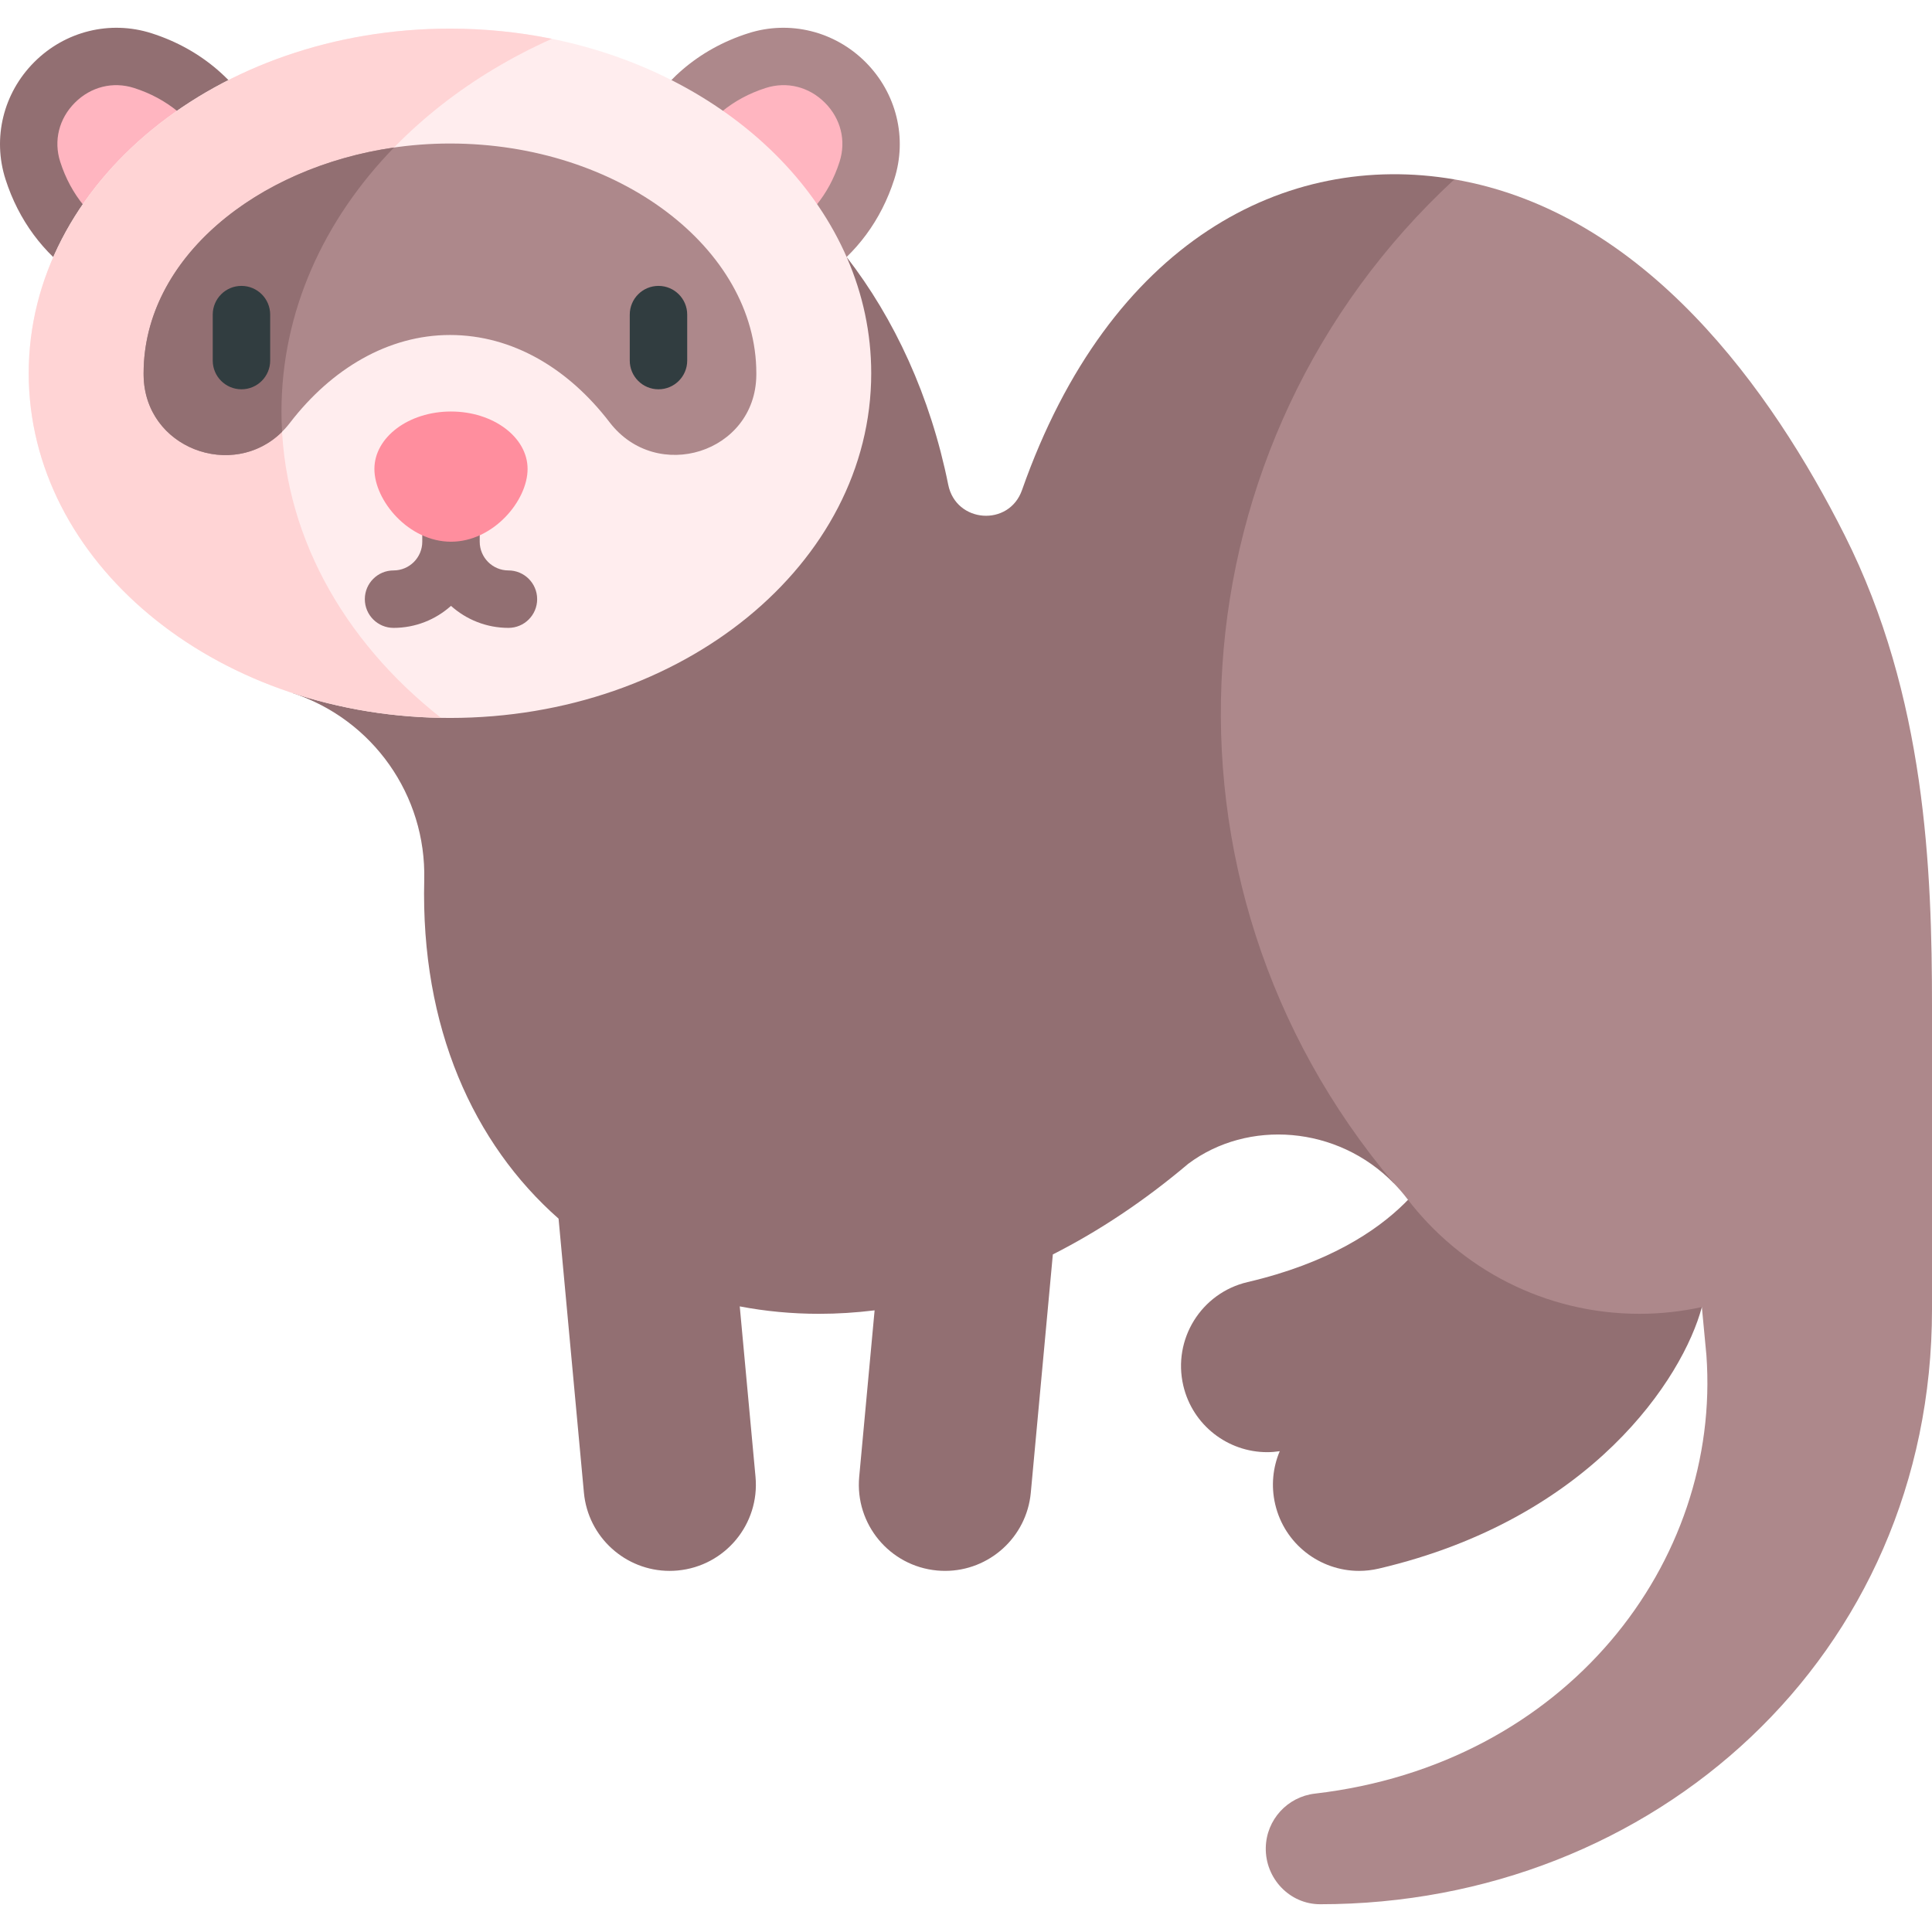
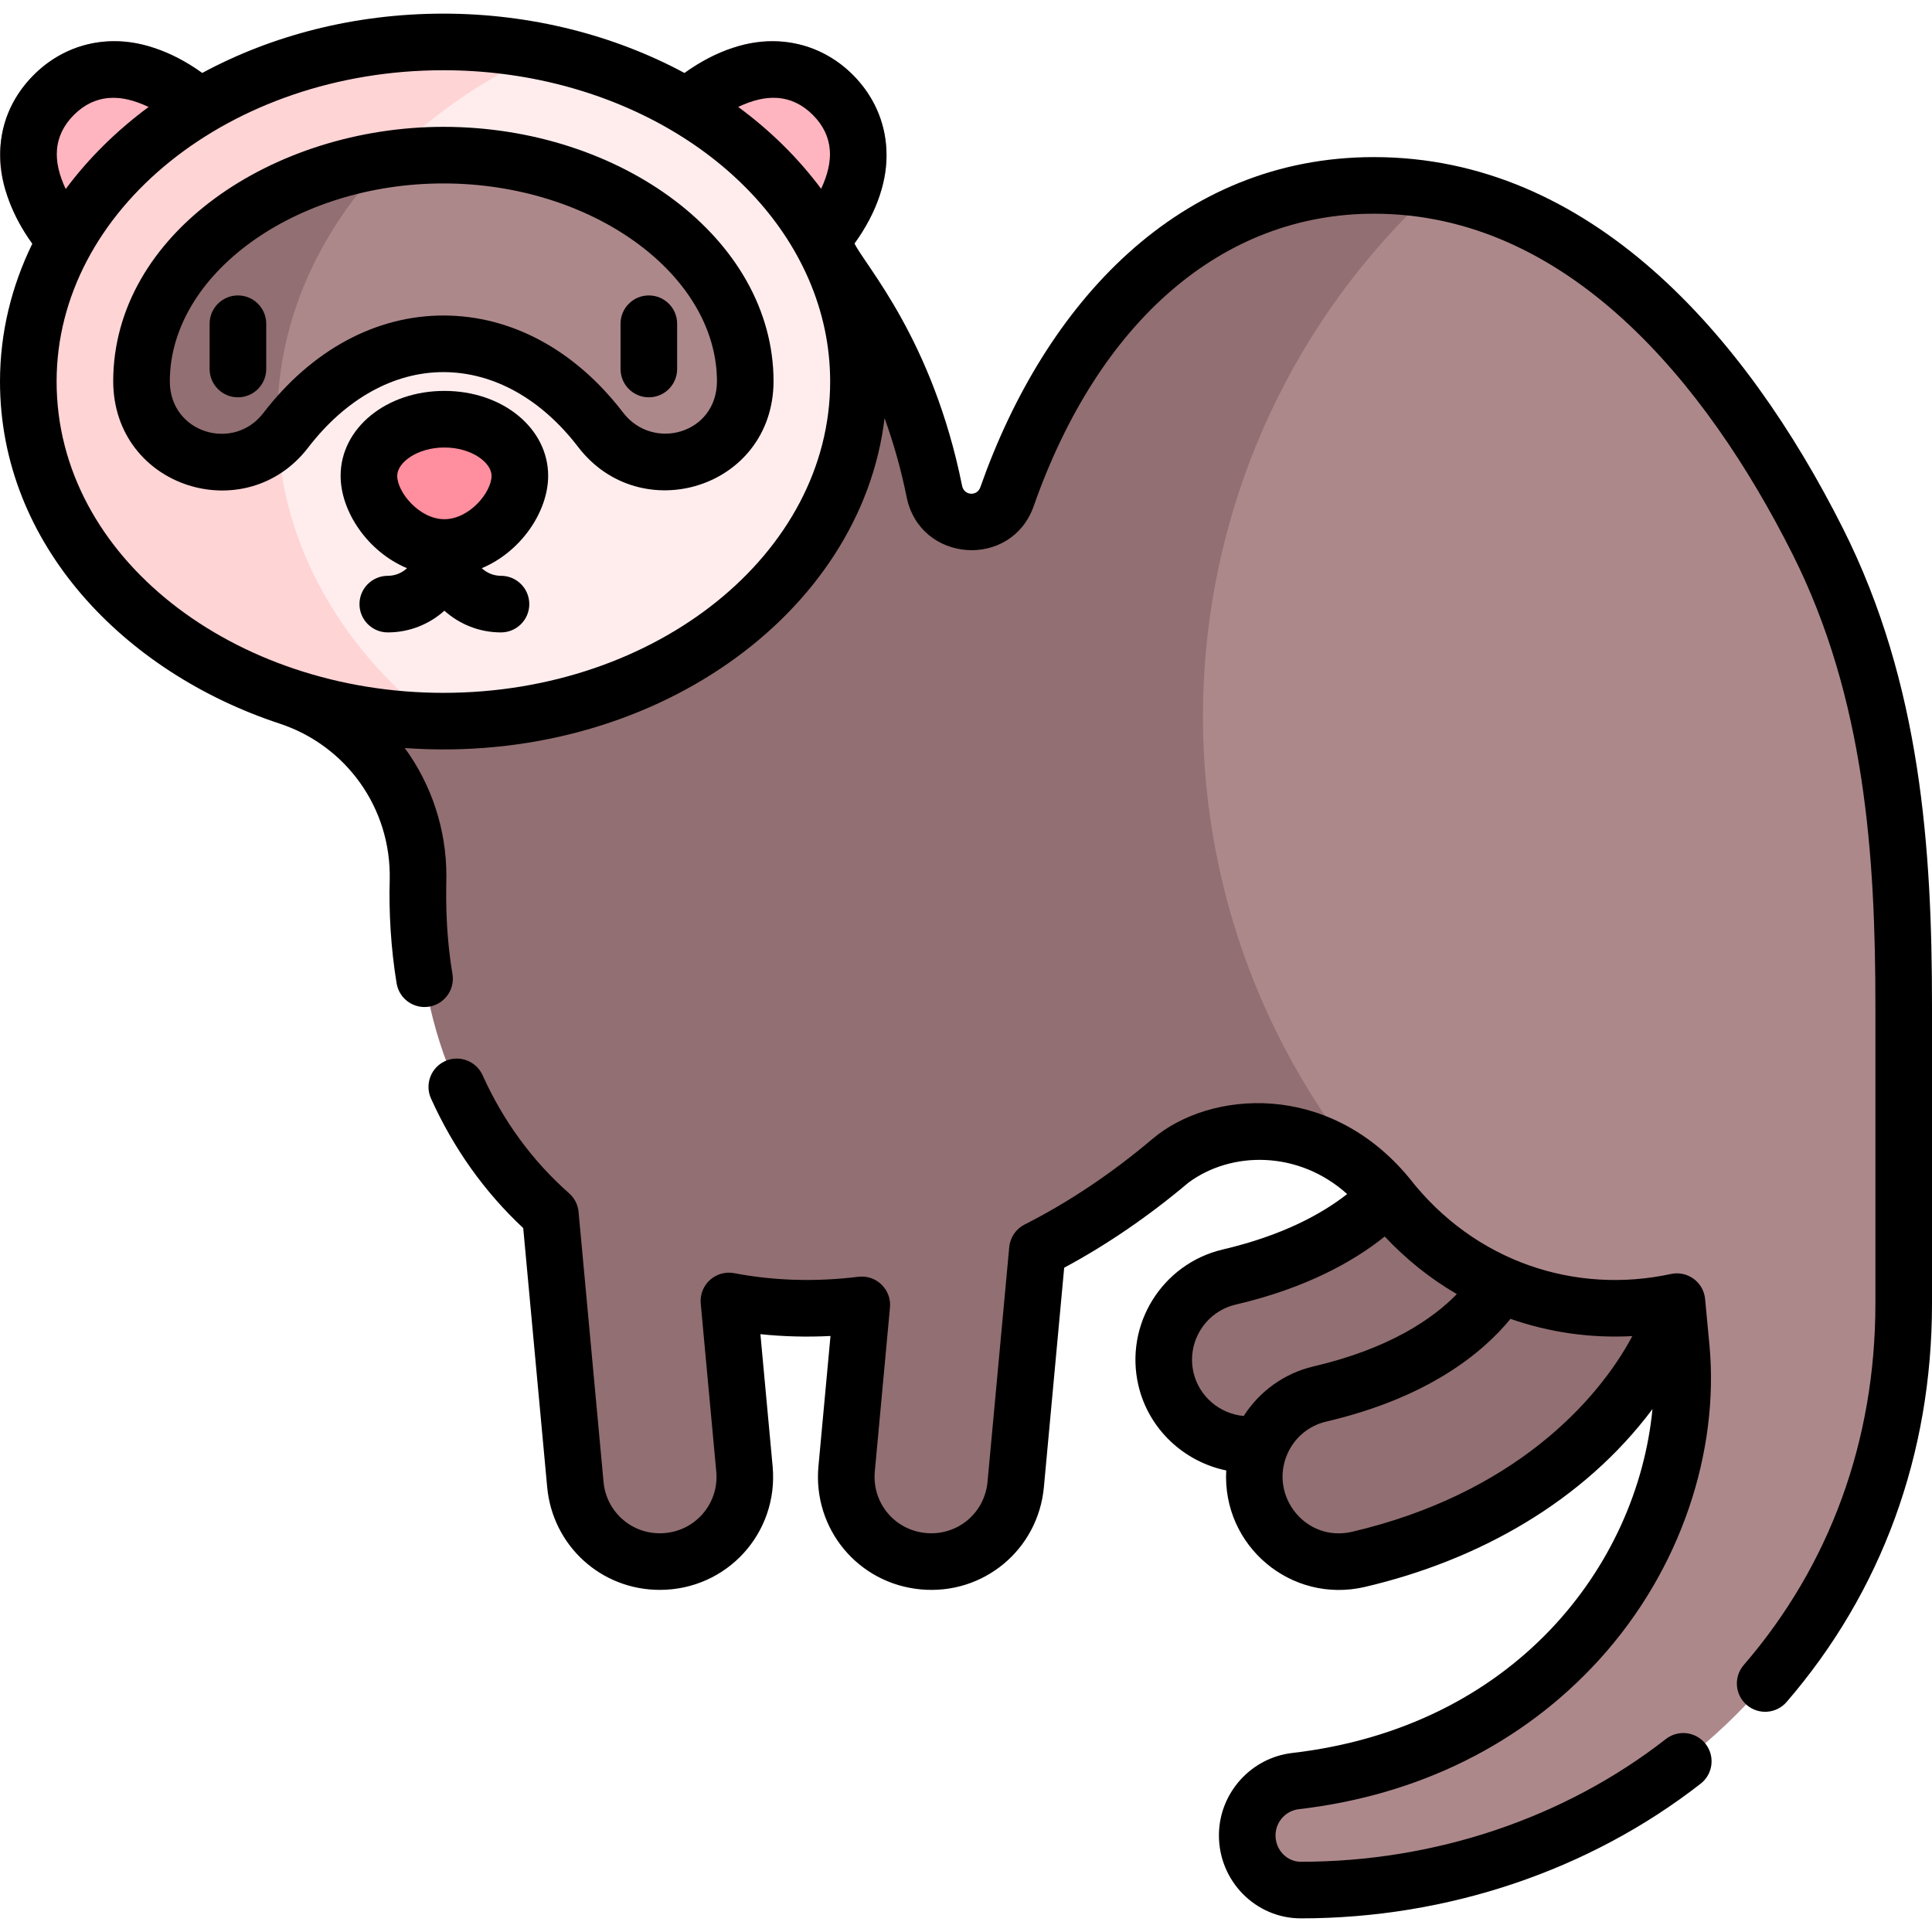
- <svg xmlns="http://www.w3.org/2000/svg" id="Capa_1" enable-background="new 0 0 504.5 504.5" height="512" viewBox="0 0 504.5 504.5" width="512">
+ <svg xmlns="http://www.w3.org/2000/svg" id="Capa_1" enable-background="new 0 0 512 512" height="512" viewBox="0 0 512 512" width="512">
  <g>
-     <path d="m376.234 300.9s.042-.202.164-.573c-.329 1-8.532 24.611-50.624 34.462-12.1 2.832-19.613 14.936-16.781 27.035 2.428 10.376 11.673 17.378 21.889 17.378 1.089 0 2.19-.089 3.294-.252-1.792 4.235-2.31 9.054-1.182 13.875 2.428 10.375 11.674 17.378 21.889 17.378 1.698 0 3.422-.193 5.146-.597 55.616-13.016 79.459-49.863 84.374-68.294z" fill="#926f72" />
+     <path d="m376.234 304.538s.042-.202.164-.573c-.329 1-8.532 24.611-50.624 34.462-12.1 2.832-19.613 14.936-16.781 27.035 2.428 10.376 11.673 17.378 21.889 17.378 1.089 0 2.19-.089 3.294-.252-1.792 4.235-2.31 9.054-1.182 13.875 2.428 10.375 11.674 17.378 21.889 17.378 1.698 0 3.422-.193 5.146-.597 55.616-13.016 79.459-49.863 84.374-68.294z" fill="#926f72" />
    <g>
-       <path d="m266.875 127.975c-3.392 9.647-17.245 8.632-19.263-1.394-4.654-23.122-14.052-43.37-26.527-59.457l-144.648 113.872c20.94 6.898 34.89 26.698 34.34 48.739h.004c-.965 38.557 12.887 68.929 35.077 88.489l6.618 71.547c1.079 11.669 10.887 20.43 22.378 20.43.694 0 1.394-.032 2.099-.098 12.374-1.145 21.477-12.104 20.332-24.477l-4.115-44.49c6.709 1.281 13.643 1.939 20.731 1.939 4.795 0 9.629-.309 14.483-.906l-4.02 43.457c-1.145 12.373 7.958 23.332 20.332 24.477.706.065 1.404.097 2.099.097 11.49 0 21.298-8.76 22.378-20.429l5.754-62.203c12.11-6.139 23.99-14.055 35.351-23.667 15.567-11.676 38.968-9.993 53.68 5.086l47.568-125.47-31.759-136.675c-43.951-7.532-90.034 16.124-112.892 81.133z" fill="#926f72" />
-       <path d="m481.7 139.769c-18.956-37.67-52.027-84.371-101.933-92.927-73.788 68.184-82.466 183.282-15.811 262.144 1.209 1.24 2.367 2.558 3.45 3.979 13.944 18.299 35.962 30.109 60.745 30.109 5.478 0 10.926-.609 16.252-1.763.338 3.582.727 7.698 1.186 12.545 3.915 54.038-36.509 106.874-102.261 114.512-7.088.823-12.654 6.778-12.798 14.111-.156 8.001 6.202 14.771 14.205 14.771 87.033 0 159.766-64.798 159.766-155.35v-78.956c-.001-35.812-1.612-81.067-22.801-123.175z" fill="#ad888b" />
+       <path d="m266.875 131.612c-3.392 9.647-17.245 8.632-19.263-1.394-4.654-23.122-14.052-43.37-26.527-59.457l-144.648 113.872c20.94 6.898 34.89 26.698 34.34 48.739h.004c-.965 38.557 12.887 68.929 35.077 88.489l6.618 71.547c1.079 11.669 10.887 20.43 22.378 20.43.694 0 1.394-.032 2.099-.098 12.374-1.145 21.477-12.104 20.332-24.477l-4.115-44.49c6.709 1.281 13.643 1.939 20.731 1.939 4.795 0 9.629-.309 14.483-.906l-4.02 43.457c-1.145 12.373 7.958 23.332 20.332 24.477.706.065 1.404.097 2.099.097 11.49 0 21.298-8.76 22.378-20.429l5.754-62.203c12.11-6.139 23.99-14.055 35.351-23.667 15.567-11.676 38.968-9.993 53.68 5.086l47.568-125.47-31.759-136.675c-43.951-7.532-90.034 16.124-112.892 81.133z" fill="#926f72" />
+       <path d="m481.7 143.406c-18.956-37.67-52.027-84.371-101.933-92.927-73.788 68.184-82.466 183.282-15.811 262.144 1.209 1.24 2.367 2.558 3.45 3.979 13.944 18.299 35.962 30.109 60.745 30.109 5.478 0 10.926-.609 16.252-1.763.338 3.582.727 7.698 1.186 12.545 3.915 54.038-36.509 106.874-102.261 114.512-7.088.823-12.654 6.778-12.798 14.111-.156 8.001 6.202 14.771 14.205 14.771 87.033 0 159.766-64.798 159.766-155.35v-78.956c-.001-35.812-1.612-81.067-22.801-123.175z" fill="#ad888b" />
    </g>
    <g>
      <g>
-         <path d="m8.579 44.525c6.883 21.505 28.863 34.016 56.094 27.421 6.587-27.322-5.889-49.266-27.406-56.124-17.519-5.584-34.293 11.191-28.688 28.703z" fill="#ffb5c0" />
-         <path d="m50.554 81.185c-23.083 0-42.226-12.84-49.118-34.374-3.451-10.781-.576-22.503 7.502-30.59 8.083-8.094 19.812-10.983 30.607-7.544 26.298 8.382 39.629 35.123 32.419 65.028-.659 2.734-2.792 4.869-5.526 5.531-5.427 1.314-10.754 1.949-15.884 1.949zm-34.832-38.947c5.593 17.474 22.382 26.489 42.576 23.338 3.147-20.238-5.857-37.046-23.309-42.608-5.506-1.752-11.277-.314-15.439 3.853-4.156 4.159-5.587 9.924-3.828 15.417z" fill="#926f72" />
+         <path d="m8.579 48.162c6.883 21.505 28.863 34.016 56.094 27.421 6.587-27.322-5.889-49.266-27.406-56.124-17.519-5.583-34.293 11.191-28.688 28.703z" fill="#ffb5c0" />
+         <path d="m50.554 84.822c-23.083 0-42.226-12.84-49.118-34.374-3.451-10.781-.576-22.503 7.502-30.59 8.083-8.094 19.812-10.983 30.607-7.544 26.298 8.382 39.629 35.123 32.419 65.028-.659 2.734-2.792 4.869-5.526 5.531-5.427 1.314-10.754 1.949-15.884 1.949zm-34.832-38.947c5.593 17.474 22.382 26.489 42.576 23.338 3.147-20.238-5.857-37.046-23.309-42.608-5.506-1.752-11.277-.314-15.439 3.853-4.156 4.16-5.587 9.924-3.828 15.417z" fill="#926f72" />
      </g>
      <g>
-         <path d="m226.379 44.525c-6.883 21.505-28.863 34.016-56.094 27.421-6.587-27.322 5.889-49.266 27.406-56.124 17.519-5.584 34.293 11.191 28.688 28.703z" fill="#ffb5c0" />
-         <path d="m184.404 81.185c-5.131 0-10.456-.634-15.884-1.949-2.733-.662-4.867-2.797-5.526-5.531-7.21-29.905 6.121-56.646 32.419-65.028 10.794-3.441 22.523-.55 30.607 7.544 8.078 8.087 10.953 19.809 7.502 30.59-6.892 21.533-26.038 34.374-49.118 34.374zm-7.744-15.609c20.193 3.15 36.983-5.864 42.576-23.338 1.758-5.493.327-11.258-3.829-15.418-4.163-4.168-9.937-5.608-15.439-3.853-17.451 5.563-26.455 22.371-23.308 42.609zm49.719-21.052h.01z" fill="#ad888b" />
+         <path d="m226.379 48.162c-6.883 21.505-28.863 34.016-56.094 27.421-6.587-27.322 5.889-49.266 27.406-56.124 17.519-5.583 34.293 11.191 28.688 28.703z" fill="#ffb5c0" />
+         <path d="m184.404 84.822c-5.131 0-10.456-.634-15.884-1.949-2.733-.662-4.867-2.797-5.526-5.531-7.21-29.905 6.121-56.646 32.419-65.028 10.794-3.441 22.523-.55 30.607 7.544 8.078 8.087 10.953 19.809 7.502 30.59-6.892 21.533-26.038 34.374-49.118 34.374zm-7.744-15.609c20.193 3.15 36.983-5.864 42.576-23.338 1.758-5.493.327-11.258-3.829-15.418-4.163-4.168-9.937-5.608-15.439-3.853-17.451 5.563-26.455 22.371-23.308 42.609zm49.719-21.051h.01z" fill="#ad888b" />
      </g>
    </g>
    <g>
-       <path d="m144.107 10.133c-8.521-1.732-17.431-2.657-26.607-2.657-60.751 0-110 40.294-110 90 0 49.068 47.994 88.96 107.669 89.976.775.013 1.552.024 2.331.024 60.751 0 110-40.294 110-90 0-42.198-35.498-77.608-83.393-87.343z" fill="#ffedee" />
-       <path d="m73.5 107.476c0-41.992 28.537-78.529 70.607-97.343-8.521-1.732-17.431-2.657-26.607-2.657-60.751 0-110 40.294-110 90 0 49.068 47.994 88.96 107.669 89.976-25.681-20.175-41.669-48.547-41.669-79.976z" fill="#ffd4d5" />
+       <path d="m144.107 13.77c-8.521-1.732-17.431-2.657-26.607-2.657-60.751 0-110 40.294-110 90 0 49.068 47.994 88.96 107.669 89.976.775.013 1.552.024 2.331.024 60.751 0 110-40.294 110-90 0-42.198-35.498-77.608-83.393-87.343z" fill="#ffedee" />
+       <path d="m73.5 111.113c0-41.992 28.537-78.529 70.607-97.343-8.521-1.732-17.431-2.657-26.607-2.657-60.751 0-110 40.294-110 90 0 49.068 47.994 88.96 107.669 89.976-25.681-20.175-41.669-48.547-41.669-79.976z" fill="#ffd4d5" />
    </g>
    <g>
-       <path d="m117.5 37.476c-42.113 0-80 26.004-80 59.999 0 .168.001.337.003.505.23 20.157 25.921 28.431 38.201 12.445 10.892-14.179 25.719-22.949 41.797-22.949 16.441 0 31.009 8.864 41.67 22.782 12.323 16.086 38.103 7.984 38.326-12.278.002-.168.003-.336.003-.505 0-32.542-35.944-59.999-80-59.999z" fill="#ad888b" />
-       <path d="m73.651 112.758c-.099-1.741-.151-3.52-.151-5.282 0-26.06 10.999-50.027 29.393-68.953-35.879 5.173-65.393 28.951-65.393 58.953 0 .168.001.337.003.505.218 19.098 23.28 27.542 36.148 14.777z" fill="#926f72" />
+       <path d="m117.5 41.114c-42.113 0-80 26.004-80 59.999 0 .168.001.337.003.505.23 20.157 25.921 28.431 38.201 12.445 10.892-14.179 25.719-22.949 41.797-22.949 16.441 0 31.009 8.864 41.67 22.782 12.323 16.086 38.103 7.984 38.326-12.278.002-.168.003-.336.003-.505 0-32.543-35.944-59.999-80-59.999z" fill="#ad888b" />
+       <path d="m73.651 116.395c-.099-1.741-.151-3.52-.151-5.282 0-26.06 10.999-50.027 29.393-68.953-35.879 5.173-65.393 28.951-65.393 58.953 0 .168.001.337.003.505.218 19.098 23.28 27.542 36.148 14.777z" fill="#926f72" />
    </g>
-     <g fill="#313d40">
-       <path d="m63.051 74.656c-4.142 0-7.5 3.358-7.5 7.5v12c0 4.142 3.358 7.5 7.5 7.5s7.5-3.358 7.5-7.5v-12c0-4.142-3.358-7.5-7.5-7.5z" />
-       <path d="m171.949 74.656c-4.142 0-7.5 3.358-7.5 7.5v12c0 4.142 3.358 7.5 7.5 7.5s7.5-3.358 7.5-7.5v-12c0-4.142-3.358-7.5-7.5-7.5z" />
+     <path d="m137.767 126.094c0-8.284-8.954-15-20-15s-20 6.716-20 15 8.954 19 20 19 20-10.716 20-19z" fill="#ff8e9e" />
+     <g>
+       <path d="m441.471 460.861c-26.886 20.975-61.24 32.526-96.736 32.526-3.699 0-6.708-3.133-6.708-6.983l.002-.142c.067-3.48 2.718-6.406 6.164-6.807 31.803-3.694 59.291-17.349 79.493-39.487 22.056-24.169 31.839-55.516 29.369-83.181l-1.186-12.545c-.426-4.501-4.71-7.59-9.097-6.615-25.112 5.421-51.91-3.043-69.333-25.477-21.351-25.777-52.825-23.2-68.007-10.339-10.802 9.138-22.207 16.776-33.898 22.702-2.3 1.166-3.839 3.431-4.077 5.999l-5.754 62.203c-.762 8.242-7.935 14.319-16.318 13.555-8.303-.769-14.322-8.011-13.554-16.318l4.02-43.457c.441-4.773-3.654-8.723-8.387-8.134-11.221 1.383-22.308 1.065-32.888-.956-4.896-.93-9.335 3.087-8.875 8.058l4.115 44.488c.816 8.861-6.059 16.385-14.966 16.385-7.78 0-14.188-5.855-14.906-13.62l-6.618-71.547c-.176-1.905-1.074-3.671-2.509-4.936-9.701-8.551-17.414-19.077-22.924-31.285-1.704-3.775-6.144-5.456-9.921-3.751-3.775 1.704-5.455 6.146-3.75 9.921 5.964 13.215 14.177 24.752 24.437 34.335l6.35 68.644c1.436 15.529 14.266 27.239 29.842 27.239 17.737 0 31.534-15.028 29.903-32.765l-3.237-34.998c6.119.636 12.291.796 18.573.478l-3.193 34.523c-1.528 16.586 10.497 31.096 27.107 32.632 16.552 1.533 31.099-10.462 32.638-27.109l5.378-58.137c11.364-6.11 22.422-13.682 32.924-22.546 11.456-8.464 29.216-8.54 42.072 3.022-6.695 5.245-17.105 10.979-32.948 14.687-16.106 3.771-26.144 19.94-22.375 36.047 2.718 11.613 12.105 20.208 23.269 22.516-1.095 19.997 17.202 35.441 36.779 30.859 30.058-7.035 57.857-22.605 76.183-47.129-4.021 41.547-36.633 84.306-95.46 91.139-10.863 1.262-19.217 10.468-19.431 21.409l-.004.439c0 12.122 9.738 21.983 21.708 21.983 38.823 0 76.454-12.679 105.963-35.7 3.266-2.548 3.848-7.261 1.3-10.526s-7.266-3.848-10.529-1.299zm-125.175-97.109c-1.885-8.053 3.134-16.139 11.188-18.023 18.808-4.402 31.359-11.525 39.486-18.047 5.663 6.069 12.101 11.192 19.109 15.268-6.413 6.58-17.889 14.464-38.013 19.174-7.666 1.795-14.29 6.573-18.469 13.129-6.296-.565-11.809-5.124-13.301-11.501zm42.025 42.188c-12.191 2.846-21.917-9.376-17.238-20.432 1.894-4.475 5.685-7.675 10.401-8.779 27.128-6.349 41.512-18.299 48.813-27.221 10.286 3.604 21.246 5.168 32.287 4.572-9.375 17.616-31.917 41.949-74.263 51.86z" />
+       <path d="m488.399 140.035c-25.925-51.519-67.132-98.402-124.3-98.402-51.632 0-87.126 38.648-104.3 87.492-.863 2.459-4.308 2.234-4.834-.387-7.813-38.819-25.603-58.237-28.517-64.218 12.428-17.088 10.26-33.984-.406-44.662-10.604-10.616-27.469-12.921-44.624-.506-18.651-10.034-40.743-15.739-63.918-15.739-23.558 0-45.516 5.787-63.927 15.732-17.114-12.38-33.982-10.134-44.615.512-12.544 12.559-11.024 30.093-.38 44.7-5.526 11.295-8.578 23.634-8.578 36.556 0 43.128 32.948 77.094 74.09 90.644 17.571 5.788 29.631 22.31 29.189 41.433-.253 8.389.307 18.188 1.827 27.403.67 4.063 4.501 6.852 8.621 6.18 4.087-.675 6.854-4.534 6.179-8.621-2.116-12.829-1.613-22.909-1.613-26.038 0-12.511-4.022-24.278-11.022-33.878 65.388 4.66 120.941-35.508 127.149-87.422 2.427 6.713 4.394 13.697 5.84 20.883 3.517 17.492 27.782 19.211 33.69 2.404 17.311-49.232 50.169-77.468 90.149-77.468 51.126 0 87.924 44.485 110.901 90.145 19.335 38.421 22 80.286 22 119.804v78.956c-.001 36.182-12.065 69.276-34.889 95.704-2.707 3.136-2.36 7.871.774 10.579 3.136 2.706 7.871 2.36 10.579-.774 25.209-29.192 38.534-65.676 38.535-105.509v-78.956c.001-41.368-2.858-85.33-23.6-126.547zm-272.97-109.577c5.674 5.681 5.554 12.347 2.189 19.594-6.058-8.154-13.489-15.458-21.993-21.724 7.32-3.441 14.061-3.619 19.804 2.13zm-195.858 0c5.705-5.713 12.431-5.602 19.826-2.12-8.538 6.316-15.961 13.646-21.992 21.764-3.417-7.33-3.483-13.989 2.166-19.644zm97.929 153.155c-55.294 0-102.5-35.776-102.5-82.5 0-45.491 45.981-82.5 102.5-82.5 43.404 0 82.269 22.167 96.711 55.158 3.841 8.776 5.789 17.975 5.789 27.342 0 45.49-45.981 82.5-102.5 82.5z" />
+       <path d="m117.5 33.614c-44.969 0-87.5 28.164-87.5 67.499.163 28.246 35.152 38.996 51.652 17.519 9.916-12.909 22.647-20.018 35.849-20.018 13.229 0 25.914 7.047 35.716 19.843 16.562 21.621 51.62 10.956 51.783-17.343 0-37.9-40.59-67.5-87.5-67.5zm47.625 75.72c-12.707-16.586-29.62-25.721-47.624-25.721-17.968 0-34.924 9.191-47.744 25.88-7.871 10.245-24.676 5.339-24.756-8.381 0-28.458 33.201-52.499 72.5-52.499s72.499 24.042 72.499 52.5c-.08 13.856-16.972 18.54-24.875 8.221z" />
+       <path d="m145.267 126.094c0-12.617-12.08-22.5-27.5-22.5s-27.5 9.883-27.5 22.5c0 9.475 7.184 20.134 17.599 24.485-1.34 1.246-3.129 2.016-5.099 2.016-4.142 0-7.5 3.357-7.5 7.5s3.358 7.5 7.5 7.5c5.758 0 11.016-2.177 15-5.748 3.984 3.571 9.242 5.748 15 5.748 4.142 0 7.5-3.357 7.5-7.5s-3.358-7.5-7.5-7.5c-1.97 0-3.76-.769-5.099-2.016 10.415-4.351 17.599-15.01 17.599-24.485zm-27.5 11.5c-6.658 0-12.5-7.168-12.5-11.5 0-3.541 5.346-7.5 12.5-7.5s12.5 3.959 12.5 7.5c0 4.332-5.842 11.5-12.5 11.5z" />
+       <path d="m63.051 78.293c-4.142 0-7.5 3.358-7.5 7.5v12c0 4.142 3.358 7.5 7.5 7.5s7.5-3.358 7.5-7.5v-12c0-4.142-3.358-7.5-7.5-7.5z" />
+       <path d="m164.449 85.793v12c0 4.142 3.358 7.5 7.5 7.5s7.5-3.358 7.5-7.5v-12c0-4.142-3.358-7.5-7.5-7.5s-7.5 3.358-7.5 7.5z" />
    </g>
-     <path d="m132.767 148.957c-4.136 0-7.5-3.364-7.5-7.5v-9.824h-15v9.824c0 4.136-3.364 7.5-7.5 7.5-4.142 0-7.5 3.357-7.5 7.5s3.358 7.5 7.5 7.5c5.758 0 11.016-2.177 15-5.748 3.984 3.571 9.242 5.748 15 5.748 4.142 0 7.5-3.357 7.5-7.5s-3.358-7.5-7.5-7.5z" fill="#926f72" />
-     <path d="m137.767 122.457c0-8.284-8.954-15-20-15s-20 6.716-20 15 8.954 19 20 19 20-10.716 20-19z" fill="#ff8e9e" />
  </g>
</svg>
